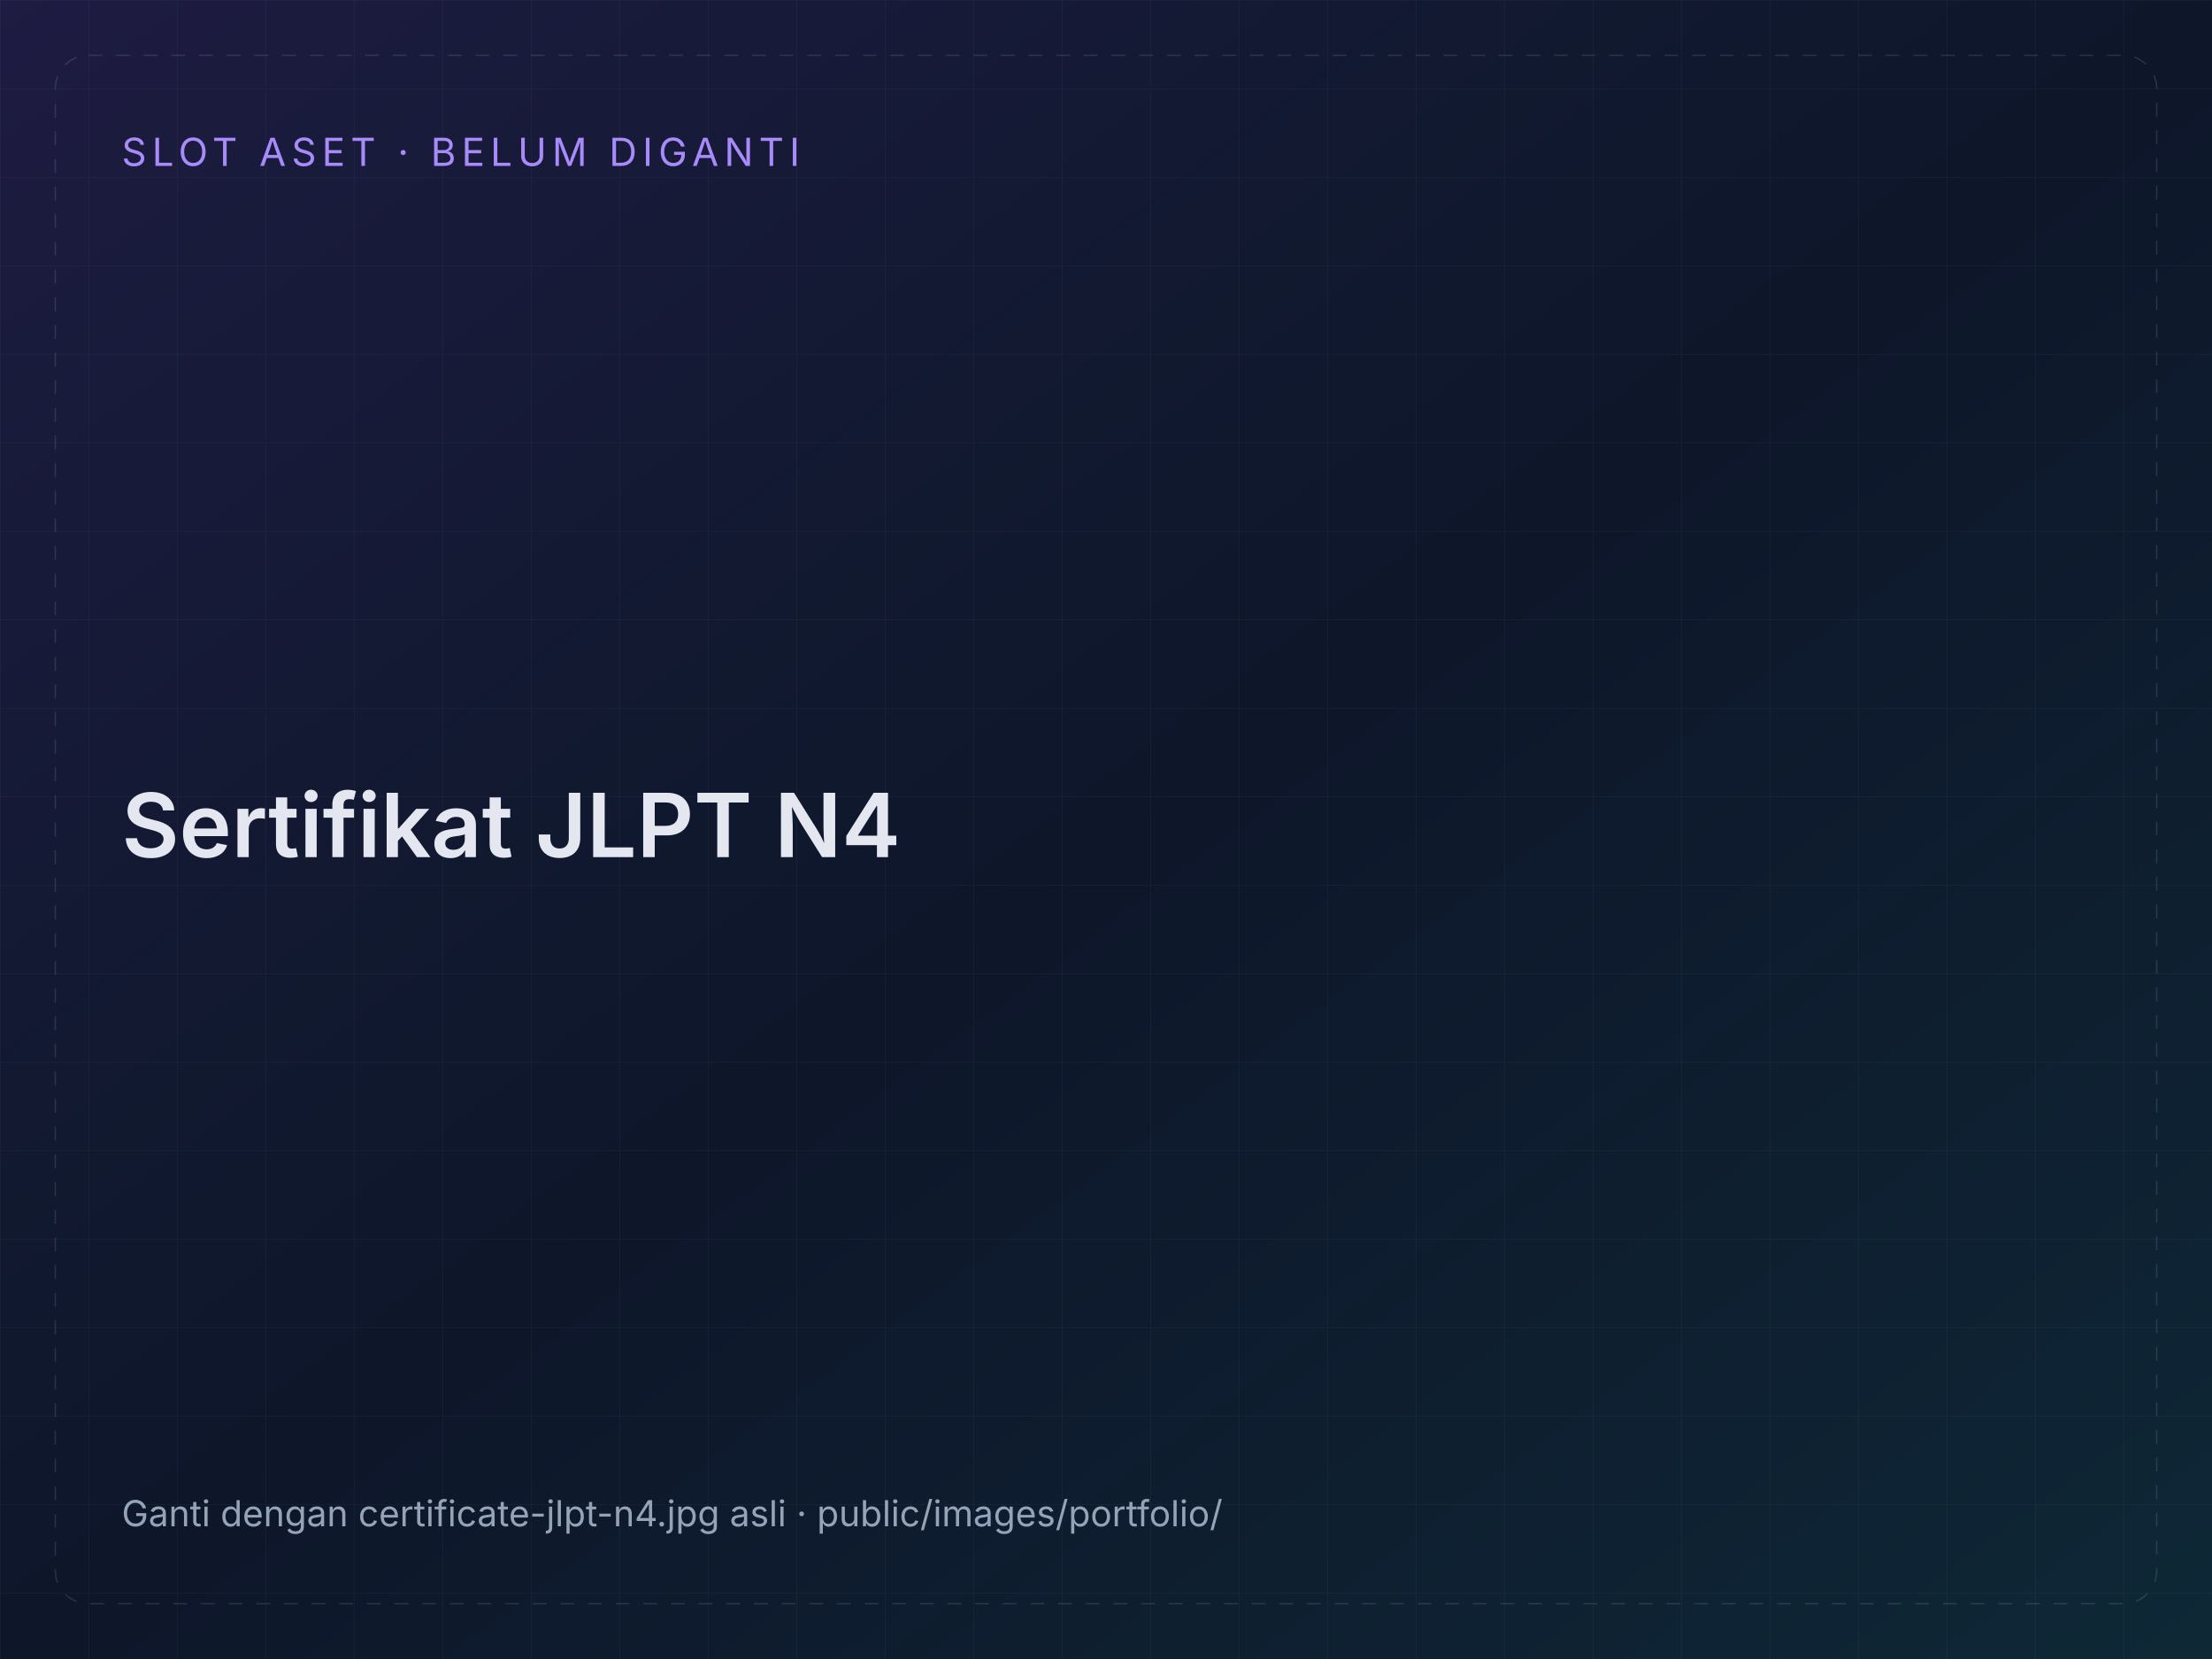
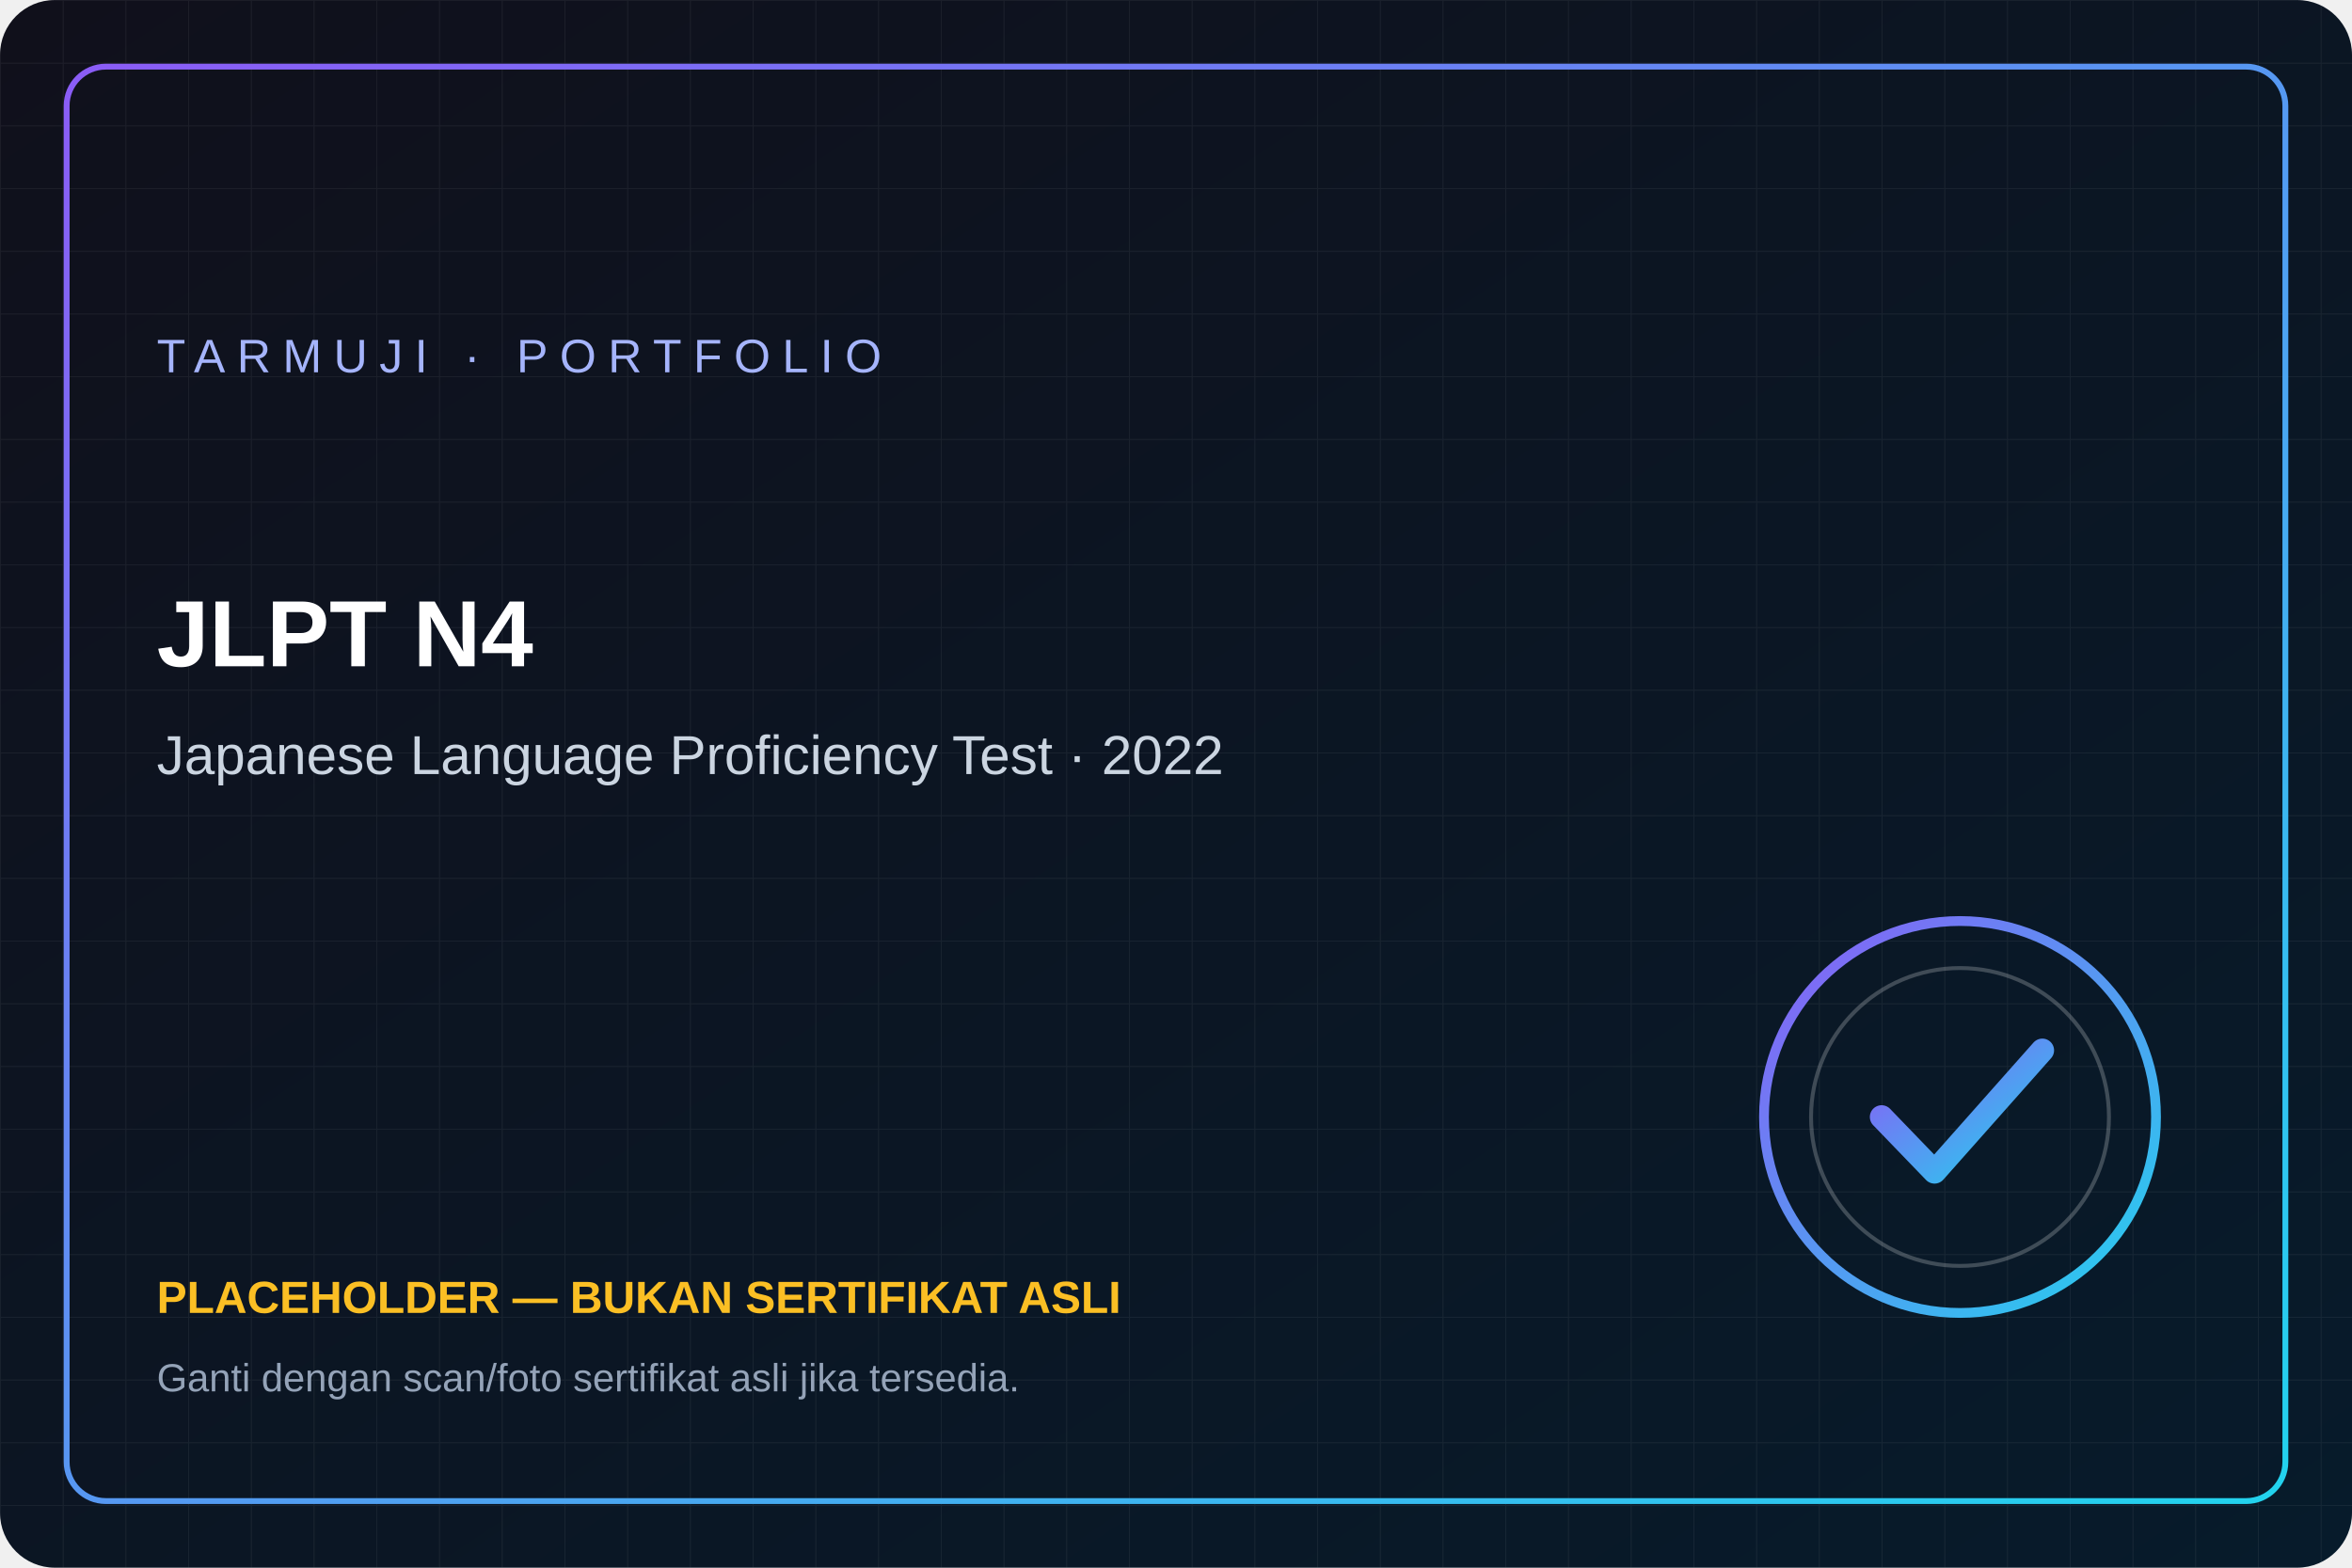
- <svg xmlns="http://www.w3.org/2000/svg" width="1600" height="1200" viewBox="0 0 1600 1200" role="img" aria-label="Slot aset: Sertifikat JLPT N4 (belum diganti)">
+ <svg xmlns="http://www.w3.org/2000/svg" width="1200" height="800" viewBox="0 0 1200 800" role="img" aria-labelledby="title desc">
  <defs>
-     <linearGradient id="g" x1="0" y1="0" x2="1" y2="1">
-       <stop offset="0" stop-color="#7c5cff" stop-opacity=".18" />
-       <stop offset=".5" stop-color="#3b82f6" stop-opacity=".08" />
-       <stop offset="1" stop-color="#22d3ee" stop-opacity=".14" />
+     <linearGradient id="bg" x1="0" y1="0" x2="1" y2="1">
+       <stop offset="0%" stop-color="#10101b" />
+       <stop offset="100%" stop-color="#071b2b" />
    </linearGradient>
-     <pattern id="p" width="64" height="64" patternUnits="userSpaceOnUse">
-       <path d="M64 0H0V64" fill="none" stroke="#ffffff" stroke-opacity=".04" />
+     <linearGradient id="accent" x1="0" y1="0" x2="1" y2="1">
+       <stop offset="0%" stop-color="#8B5CF6" />
+       <stop offset="100%" stop-color="#22D3EE" />
+     </linearGradient>
+     <pattern id="grid" width="32" height="32" patternUnits="userSpaceOnUse">
+       <path d="M32 0H0V32" fill="none" stroke="#ffffff" stroke-opacity=".055" stroke-width="1" />
    </pattern>
  </defs>
-   <rect width="100%" height="100%" fill="#0a0d18" />
-   <rect width="100%" height="100%" fill="url(#g)" />
-   <rect width="100%" height="100%" fill="url(#p)" />
-   <rect x="40" y="40" width="1520" height="1120" rx="24" fill="none" stroke="#ffffff" stroke-opacity=".12" stroke-dasharray="10 10" />
-   <g font-family="Space Grotesk, Inter, Arial, sans-serif" fill="#e5e7f0">
-     <text x="88" y="120" font-size="28" letter-spacing="4" fill="#a78bfa">SLOT ASET · BELUM DIGANTI</text>
-     <text x="88" y="620.0" font-size="64" font-weight="600">Sertifikat JLPT N4</text>
-     <text x="88" y="1104" font-size="26" fill="#94a3b8">Ganti dengan certificate-jlpt-n4.jpg asli · public/images/portfolio/</text>
-   </g>
+   <rect width="1200" height="800" rx="28" fill="url(#bg)" />
+   <rect width="1200" height="800" rx="28" fill="url(#grid)" />
+   <rect x="34" y="34" width="1132" height="732" rx="20" fill="none" stroke="url(#accent)" stroke-width="3" />
+   <path d="M80 125H360" stroke="url(#accent)" stroke-width="8" stroke-linecap="round" />
+   <text x="80" y="190" fill="#a5b4fc" font-family="Arial, Helvetica, sans-serif" font-size="24" letter-spacing="6">TARMUJI · PORTFOLIO</text>
+   <text x="80" y="340" fill="#ffffff" font-family="Arial, Helvetica, sans-serif" font-size="48" font-weight="700">JLPT N4</text>
+   <text x="80" y="395" fill="#cbd5e1" font-family="Arial, Helvetica, sans-serif" font-size="28">Japanese Language Proficiency Test · 2022</text>
+   <circle cx="1000" cy="570" r="100" fill="none" stroke="url(#accent)" stroke-width="5" />
+   <circle cx="1000" cy="570" r="76" fill="none" stroke="#ffffff" stroke-opacity=".22" stroke-width="2" />
+   <path d="M960 570l27 28 55-62" fill="none" stroke="url(#accent)" stroke-width="12" stroke-linecap="round" stroke-linejoin="round" />
+   <text x="80" y="670" fill="#fbbf24" font-family="Arial, Helvetica, sans-serif" font-size="23" font-weight="700">PLACEHOLDER — BUKAN SERTIFIKAT ASLI</text>
+   <text x="80" y="710" fill="#94a3b8" font-family="Arial, Helvetica, sans-serif" font-size="20">Ganti dengan scan/foto sertifikat asli jika tersedia.</text>
</svg>
